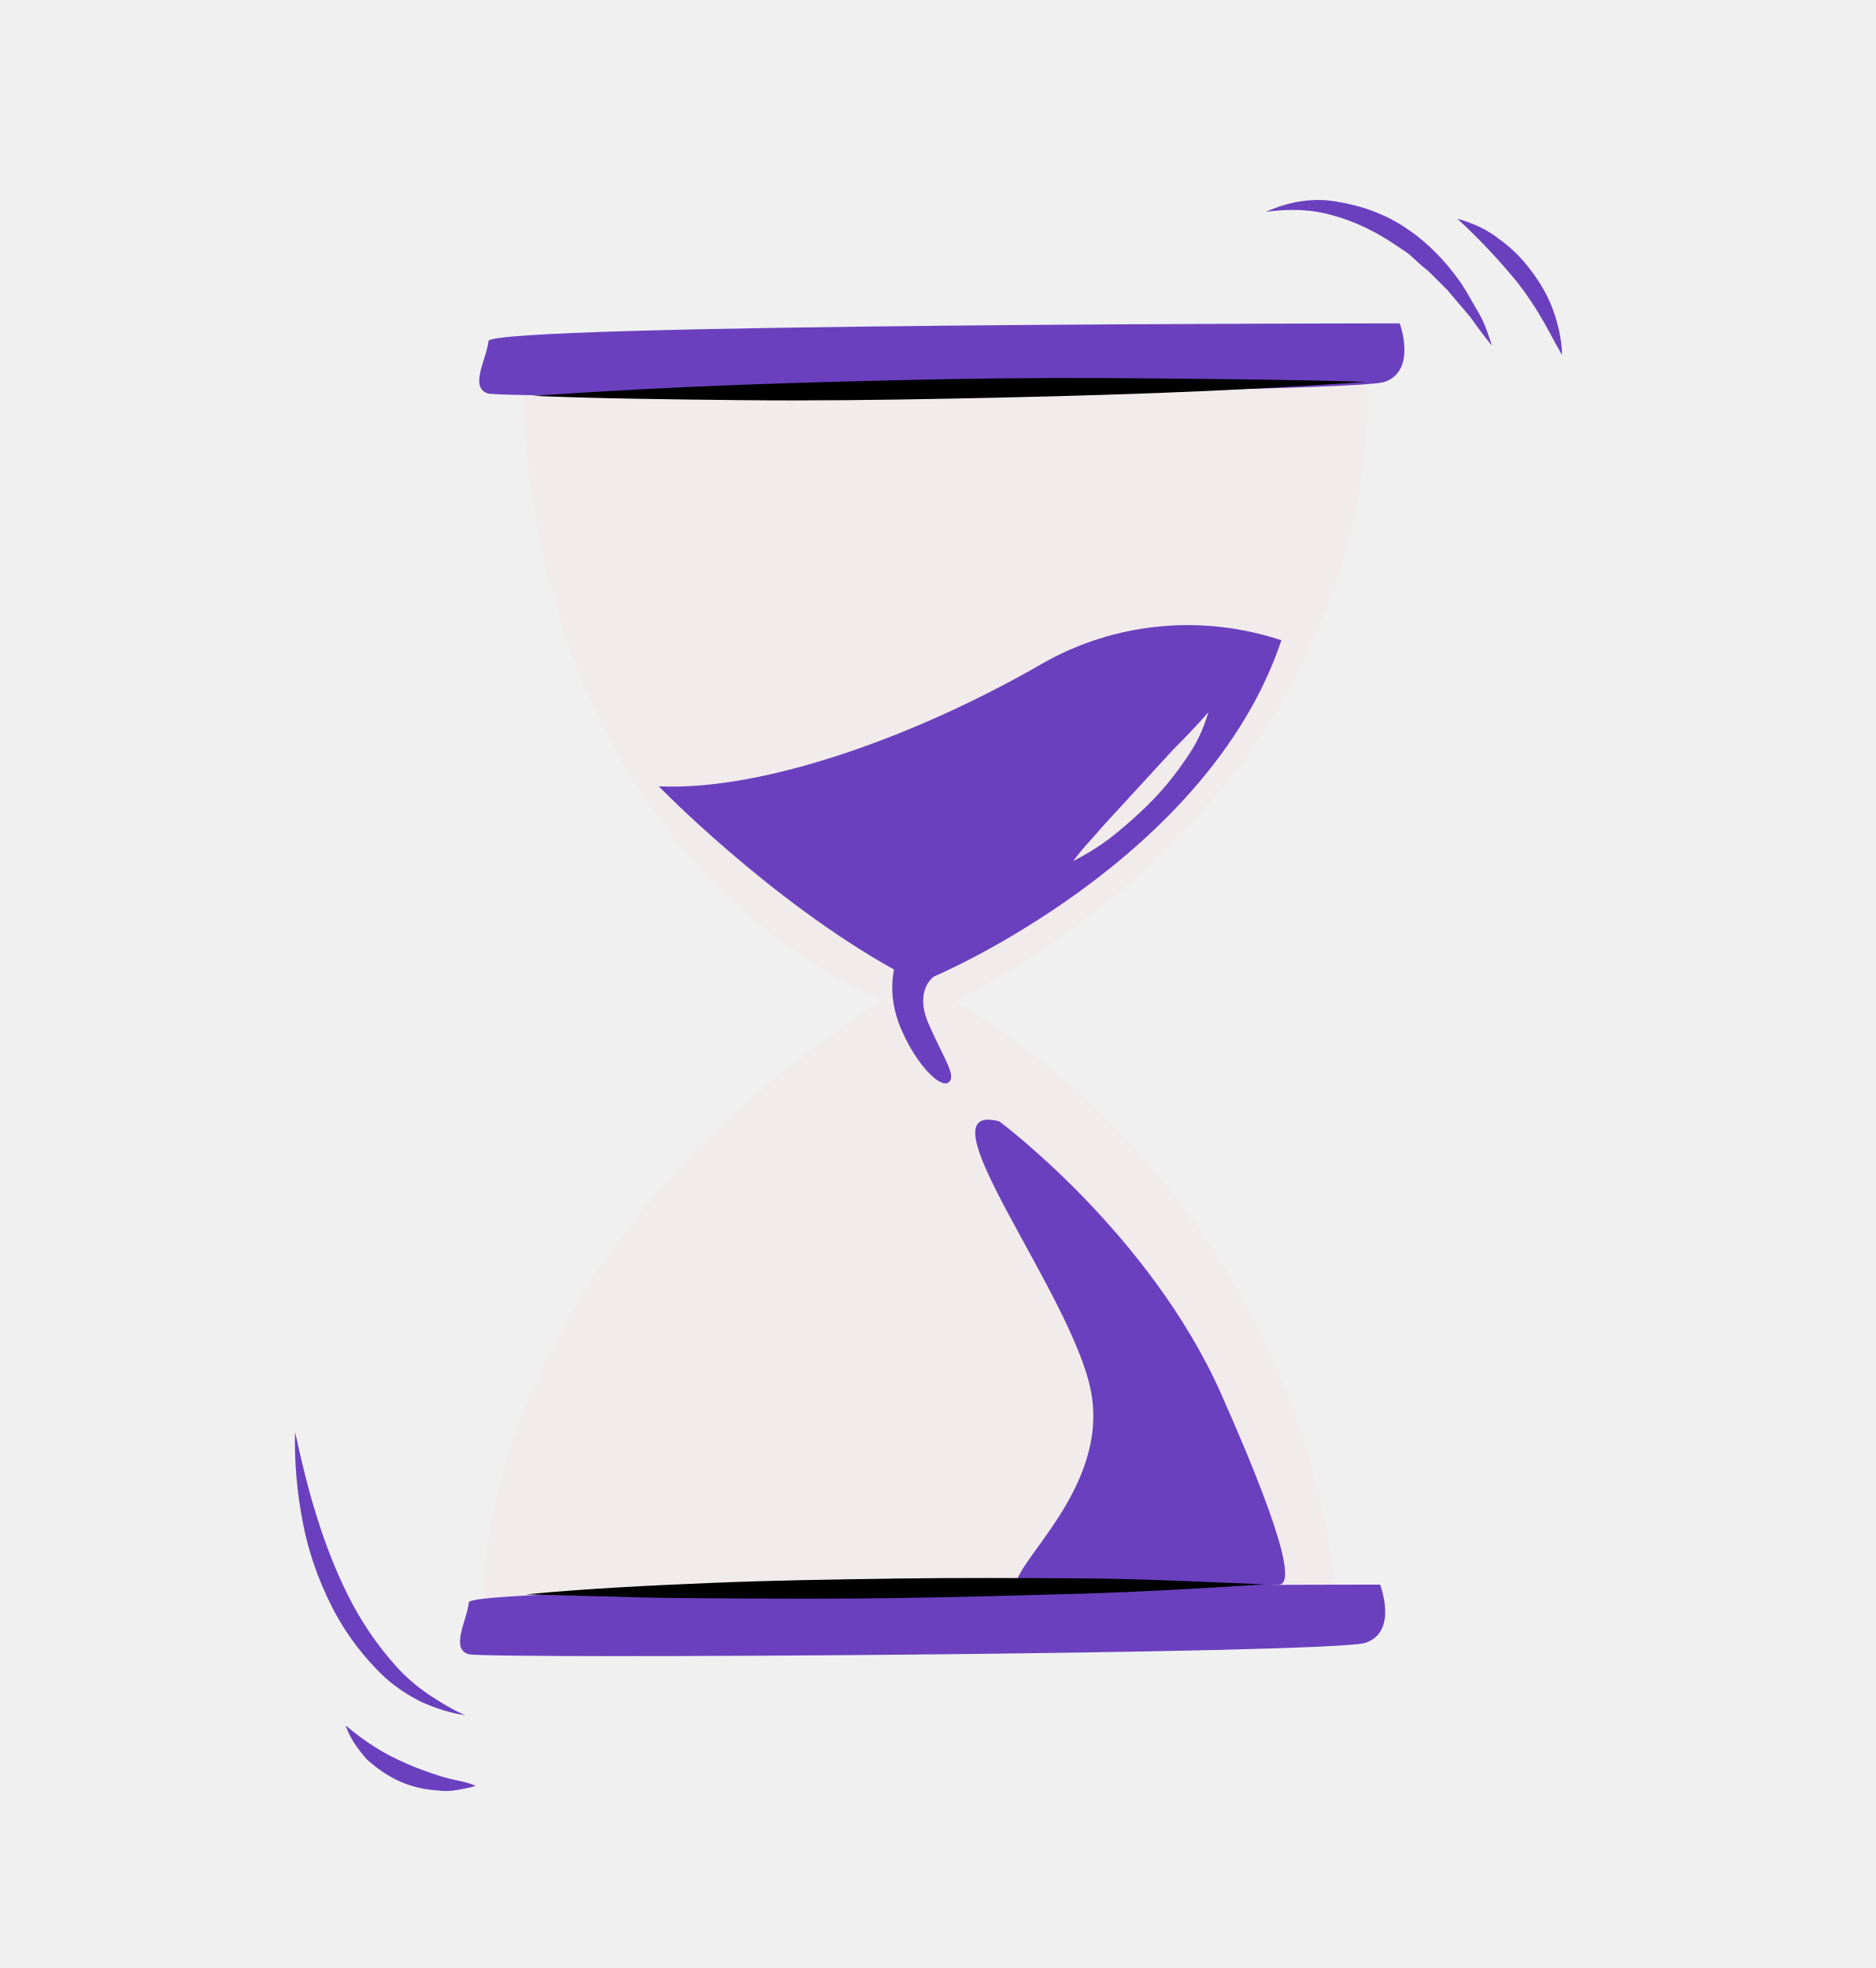
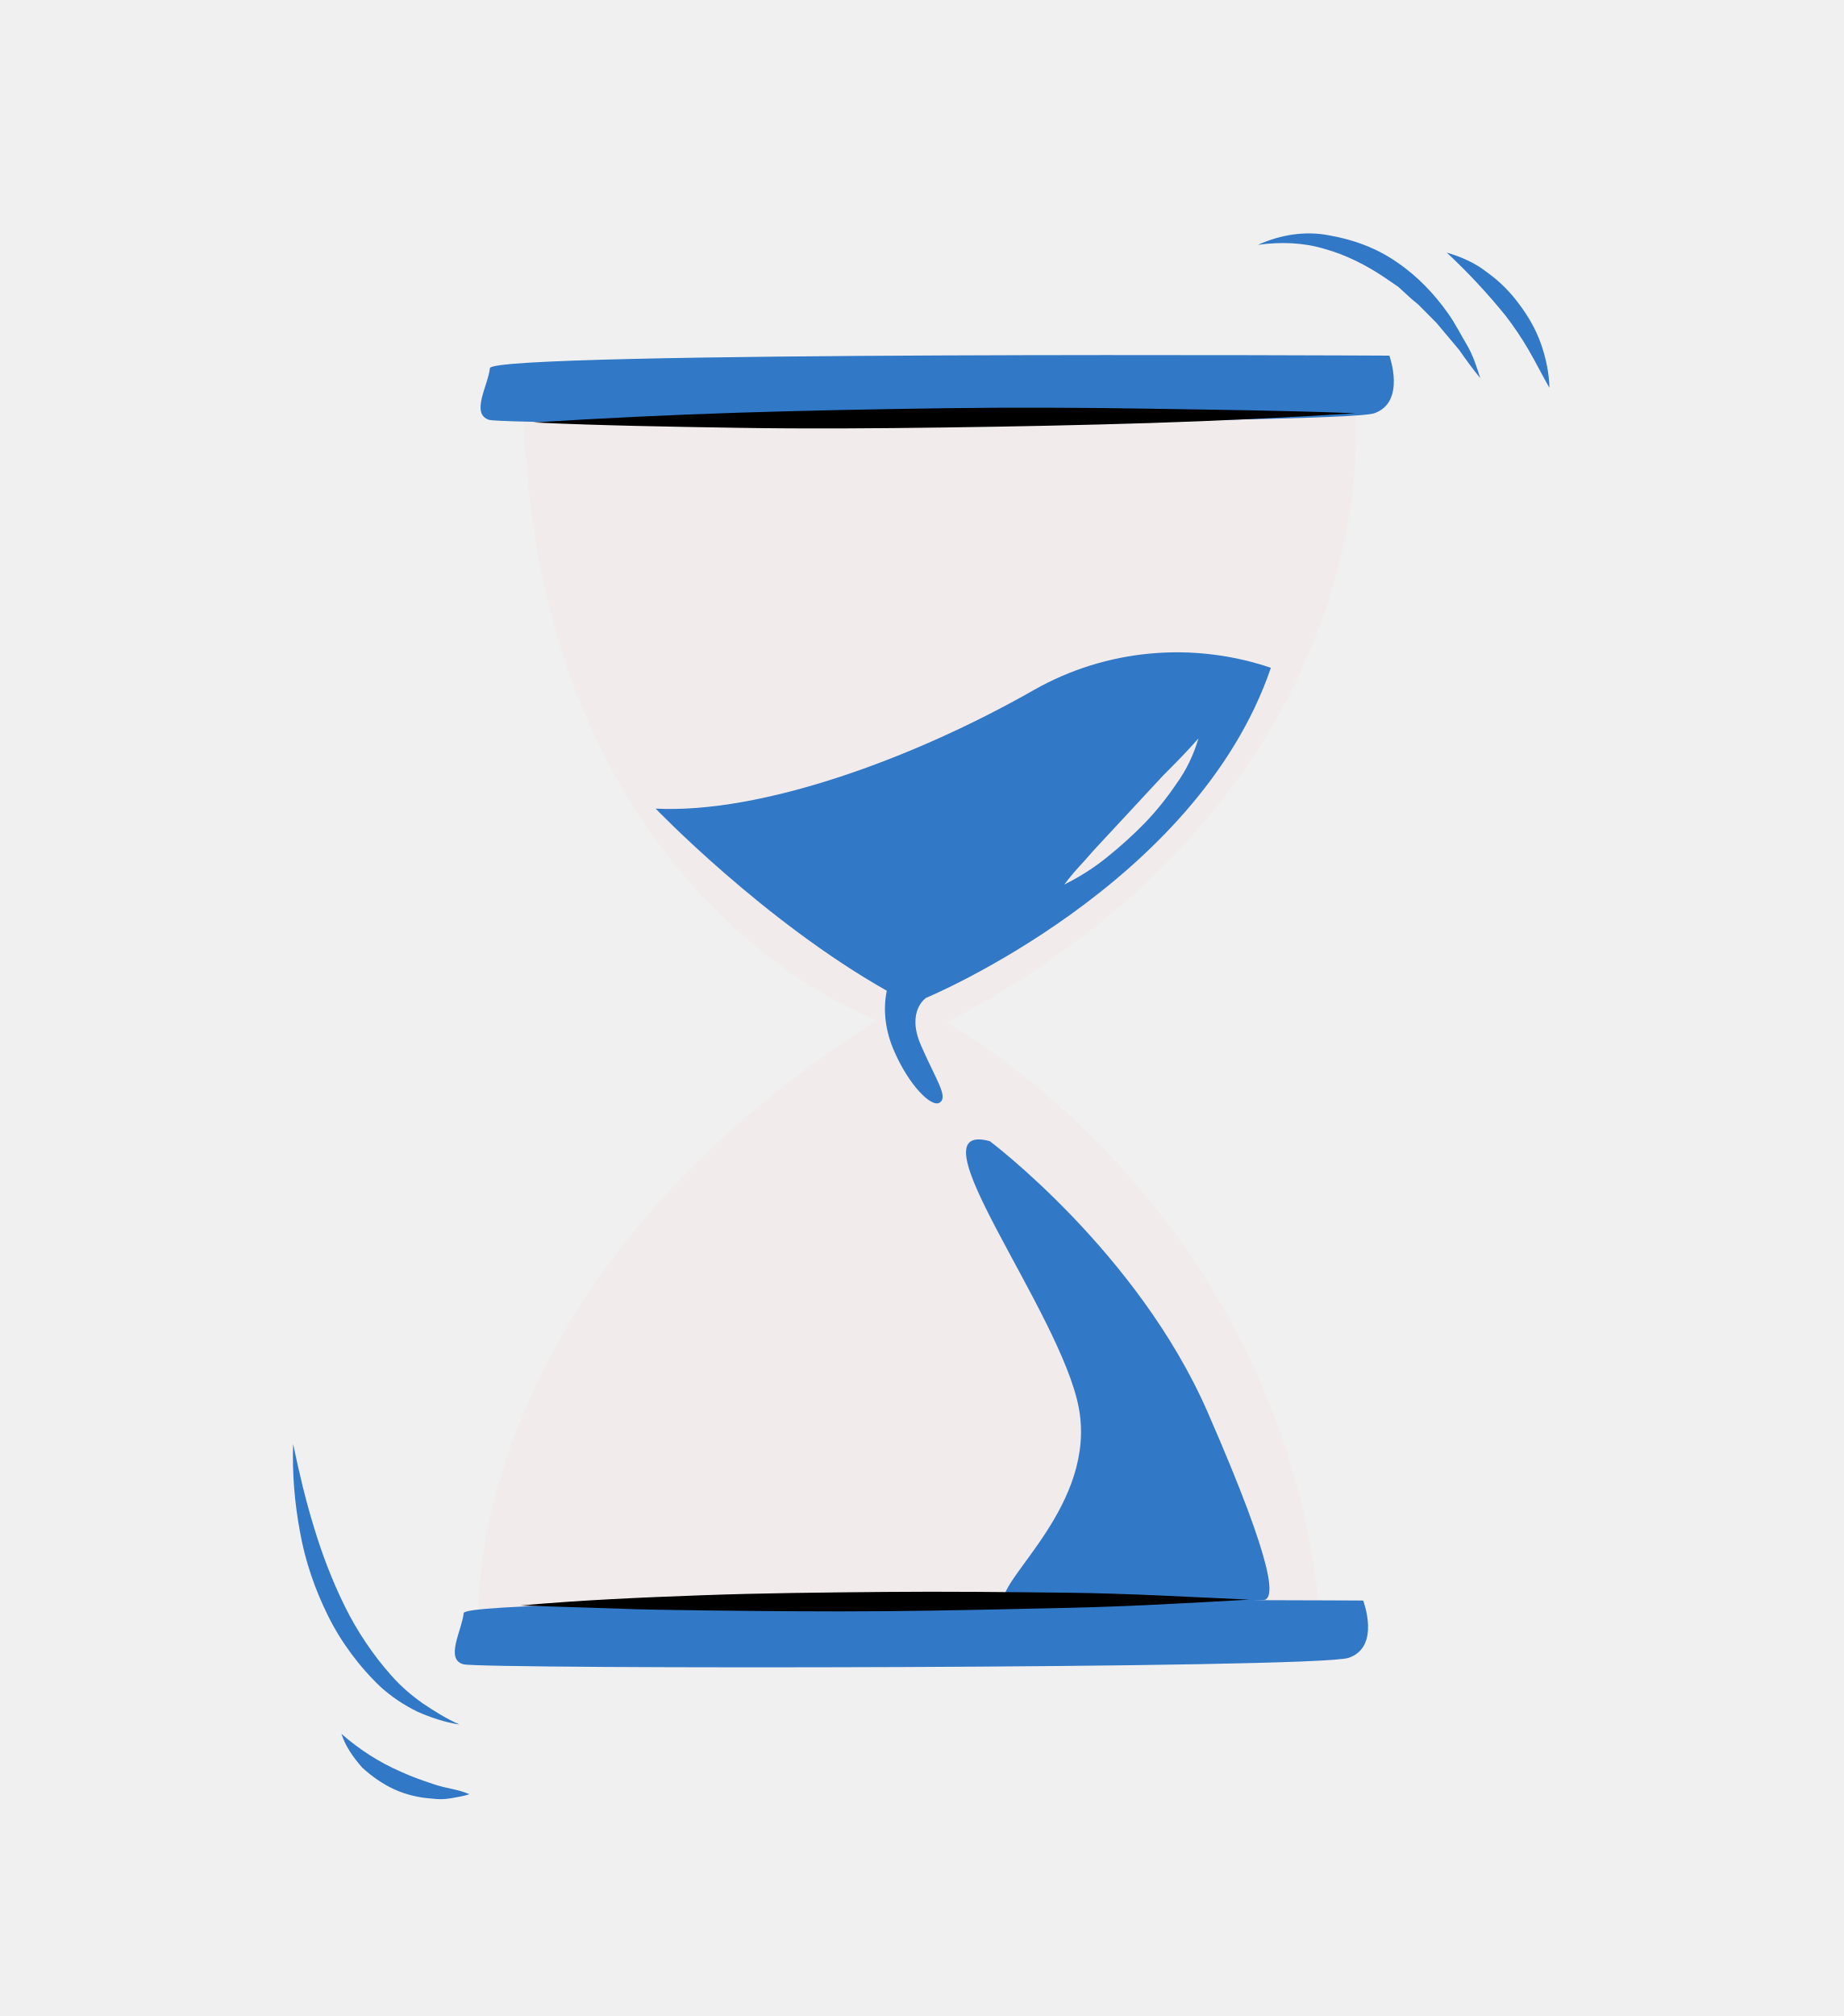
- <svg xmlns="http://www.w3.org/2000/svg" width="202" height="212" viewBox="0 0 202 212" fill="none">
-   <g clip-path="url(#clip0_501_811)">
-     <path d="M147.118 41.145C147.118 41.145 151.327 82.105 102.836 107.879C102.836 107.879 140.739 128.136 144.15 174.642L52.113 174.262C52.113 174.262 49.027 137.55 95.233 107.665C95.233 107.665 57.74 94.696 56.288 40.719L147.118 41.145Z" fill="#F2EBEB" />
-     <path d="M150.778 34.835C150.778 34.835 52.794 34.865 52.617 36.743C52.441 38.622 50.522 41.71 52.535 42.379C54.548 43.047 145.6 42.355 149.131 41.143C152.663 39.931 150.778 34.835 150.778 34.835Z" fill="#6A40BF" />
-     <path d="M96.301 104.443C82.786 96.902 70.965 84.707 70.965 84.707C82.414 85.23 98.954 79.172 112.227 71.509C120.047 67.027 129.438 66.122 138.028 68.973C130.052 92.775 100.595 105.198 100.595 105.198C100.595 105.198 98.406 106.632 100.065 110.387C101.724 114.141 103.068 115.929 102.174 116.6C101.281 117.272 98.773 114.726 97.159 111.061C96.217 108.96 95.857 106.68 96.301 104.443Z" fill="#6A40BF" />
-     <path d="M148.661 170.702C148.661 170.702 50.677 170.731 50.5 172.61C50.324 174.488 48.449 177.666 50.507 178.2C52.565 178.734 143.572 178.176 147.104 176.964C150.635 175.753 148.661 170.702 148.661 170.702Z" fill="#6A40BF" />
-     <path d="M107.639 120.798C107.639 120.798 123.842 132.808 131.556 150.195C139.269 167.582 139.049 170.713 137.707 170.715C136.366 170.716 110.028 173.521 109.444 171.018C108.859 168.514 119.538 160.362 117.513 149.855C115.487 139.347 98.736 118.438 107.639 120.798Z" fill="#6A40BF" />
-     <path d="M132.895 149.076C130.879 145.947 128.952 142.775 126.891 139.781C125.905 138.261 124.83 136.787 123.844 135.268L122.276 133.033L120.619 130.844C120.126 130.084 119.455 129.414 118.962 128.655C118.469 127.895 117.797 127.225 117.215 126.51C116.633 125.795 116.05 125.081 115.379 124.411C114.797 123.696 114.17 123.115 113.498 122.445C110.946 119.81 108.126 117.532 105.082 115.479C108.572 116.861 111.794 118.825 114.525 121.371C117.346 123.872 119.854 126.641 122.093 129.545C124.378 132.539 126.394 135.667 128.231 138.885C130.114 142.192 131.594 145.589 132.895 149.076Z" fill="#F2EBEB" />
-     <path d="M130.166 76.72C129.631 78.554 128.873 80.165 127.757 81.731C126.73 83.253 125.569 84.73 124.319 86.029C123.068 87.327 121.683 88.581 120.253 89.746C118.824 90.91 117.304 91.896 115.606 92.748C116.142 92.031 116.767 91.27 117.348 90.644C117.928 90.017 118.553 89.256 119.134 88.629L122.752 84.689L126.369 80.749C127.709 79.406 128.96 78.108 130.166 76.72Z" fill="#F2EBEB" />
-     <path d="M136.23 170.672C129.612 171.082 122.993 171.493 116.375 171.68C109.756 171.867 103.138 172.054 96.474 172.151C89.811 172.249 83.192 172.212 76.573 172.176C73.309 172.135 69.955 172.139 66.645 172.009L56.672 171.752C63.29 171.118 69.953 170.797 76.527 170.521C83.1 170.245 89.764 170.147 96.427 170.049C103.09 169.952 109.709 169.989 116.328 170.025C122.947 170.062 129.611 170.412 136.23 170.672Z" fill="#000001" />
-     <path d="M147.117 41.145C139.649 41.647 132.137 42.058 124.669 42.336C117.2 42.613 109.688 42.801 102.264 42.944C94.84 43.087 87.283 43.186 79.859 43.106C72.435 43.025 64.787 42.945 57.363 42.641C64.831 42.14 72.344 41.728 79.812 41.451C87.28 41.173 94.793 40.986 102.217 40.842C109.64 40.699 117.243 40.69 124.667 40.77C132.091 40.851 139.604 40.886 147.117 41.145Z" fill="#000001" />
-     <path d="M136.363 22.823C138.822 21.702 141.504 21.251 144.099 21.74C146.783 22.184 149.378 23.12 151.616 24.683C153.809 26.156 155.689 28.121 157.212 30.266C157.974 31.338 158.557 32.5 159.229 33.618C159.901 34.735 160.305 35.986 160.709 37.238C159.858 36.211 159.142 35.228 158.38 34.155L155.917 31.251C155.469 30.805 155.021 30.358 154.573 29.911L153.902 29.241L153.141 28.616L151.708 27.321L150.186 26.294C148.172 24.955 145.935 23.84 143.609 23.216C141.372 22.548 138.867 22.462 136.363 22.823Z" fill="#6A40BF" />
-     <path d="M156.98 23.558C158.546 24.003 160.112 24.672 161.41 25.699C162.798 26.681 163.917 27.798 164.948 29.183C165.933 30.479 166.785 31.954 167.323 33.474C167.862 34.993 168.221 36.603 168.268 38.258C167.417 36.783 166.744 35.442 165.982 34.146C165.221 32.85 164.369 31.599 163.429 30.393C161.413 27.935 159.264 25.657 156.98 23.558Z" fill="#6A40BF" />
-     <path d="M31.786 154.252C32.461 157.382 33.18 160.377 34.123 163.372C35.021 166.278 36.142 169.184 37.532 171.955C38.877 174.636 40.624 177.228 42.639 179.462C43.669 180.623 44.833 181.606 46.042 182.454C47.385 183.347 48.683 184.15 50.114 184.774C48.549 184.553 46.938 184.018 45.506 183.394C44.03 182.68 42.687 181.787 41.478 180.715C39.15 178.527 37.134 175.846 35.7 172.985C34.265 170.125 33.188 167.085 32.603 163.911C31.973 160.647 31.701 157.427 31.786 154.252Z" fill="#6A40BF" />
-     <path d="M37.234 185.863C39.204 187.56 41.352 188.944 43.769 189.97C44.932 190.505 46.14 190.906 47.348 191.307C48.019 191.53 48.645 191.663 49.272 191.797C49.898 191.93 50.524 192.063 51.24 192.376C50.569 192.6 49.943 192.69 49.228 192.825C48.513 192.96 47.842 192.961 47.126 192.873C45.74 192.785 44.353 192.473 43.055 191.894C41.758 191.314 40.549 190.466 39.519 189.528C38.489 188.366 37.683 187.204 37.234 185.863Z" fill="#6A40BF" />
-   </g>
-   <defs>
-     <clipPath id="clip0_501_811">
-       <rect width="202" height="212" fill="white" />
-     </clipPath>
-   </defs>
+ <svg xmlns="http://www.w3.org/2000/svg" width="161" height="176" viewBox="0 0 161 176" fill="none">
+   <path d="M118.356 36.079C118.356 36.079 121.543 68.865 82.636 89.27C82.636 89.27 112.87 105.643 115.393 142.862L41.767 142.152C41.767 142.152 39.46 112.769 76.555 89.065C76.555 89.065 46.619 78.525 45.695 35.338L118.356 36.079Z" fill="#F2EBEB" />
+   <path d="M121.31 31.047C121.31 31.047 42.923 30.639 42.774 32.141C42.624 33.643 41.075 36.105 42.683 36.649C44.291 37.193 117.134 37.04 119.965 36.086C122.795 35.133 121.31 31.047 121.31 31.047Z" fill="#3178C6" />
+   <path d="M77.428 86.492C66.649 80.399 57.246 70.592 57.246 70.592C66.403 71.061 79.661 66.287 90.313 60.215C96.59 56.664 104.106 55.981 110.965 58.3C104.479 77.306 80.86 87.115 80.86 87.115C80.86 87.115 79.102 88.252 80.413 91.263C81.724 94.274 82.791 95.71 82.073 96.243C81.355 96.777 79.36 94.729 78.085 91.79C77.341 90.105 77.062 88.279 77.428 86.492Z" fill="#3178C6" />
+   <path d="M119.022 139.729C119.022 139.729 40.636 139.321 40.486 140.823C40.337 142.325 38.823 144.859 40.467 145.295C42.111 145.731 114.918 145.687 117.748 144.733C120.579 143.779 119.022 139.729 119.022 139.729Z" fill="#3178C6" />
+   <path d="M86.423 99.626C86.423 99.626 99.332 109.306 105.426 123.249C111.52 137.193 111.33 139.696 110.257 139.692C109.184 139.687 88.102 141.815 87.645 139.809C87.189 137.804 95.767 131.329 94.194 122.915C92.62 114.5 79.311 97.699 86.423 99.626Z" fill="#3178C6" />
+   <path d="M106.5 122.359C104.901 119.848 103.374 117.301 101.738 114.897C100.956 113.677 100.103 112.493 99.321 111.273L98.076 109.479L96.76 107.72C96.369 107.11 95.835 106.571 95.444 105.961C95.053 105.351 94.519 104.812 94.056 104.238C93.593 103.663 93.131 103.089 92.596 102.55C92.134 101.976 91.635 101.508 91.1 100.969C89.07 98.85 86.824 97.016 84.398 95.359C87.184 96.48 89.753 98.066 91.927 100.114C94.172 102.128 96.166 104.354 97.945 106.687C99.76 109.092 101.359 111.604 102.815 114.186C104.306 116.84 105.475 119.564 106.5 122.359Z" fill="#F2EBEB" />
+   <path d="M104.641 64.464C104.205 65.929 103.592 67.214 102.692 68.463C101.864 69.676 100.929 70.852 99.922 71.885C98.916 72.919 97.803 73.916 96.654 74.841C95.505 75.766 94.285 76.548 92.923 77.222C93.355 76.651 93.858 76.045 94.325 75.546C94.793 75.048 95.296 74.442 95.763 73.943L98.675 70.807L101.586 67.671C102.664 66.602 103.67 65.569 104.641 64.464Z" fill="#F2EBEB" />
+   <path d="M109.076 139.651C103.78 139.95 98.484 140.25 93.188 140.37C87.892 140.49 82.597 140.611 77.266 140.66C71.934 140.708 66.64 140.65 61.345 140.591C58.733 140.544 56.05 140.533 53.403 140.414L45.426 140.165C50.723 139.687 56.055 139.459 61.315 139.267C66.575 139.075 71.906 139.027 77.237 138.978C82.568 138.929 87.863 138.988 93.158 139.046C98.453 139.105 103.782 139.414 109.076 139.651Z" fill="#000001" />
+   <path d="M118.356 36.079C112.379 36.447 106.367 36.743 100.392 36.932C94.416 37.121 88.405 37.239 82.466 37.32C76.526 37.402 70.48 37.448 64.541 37.351C58.602 37.254 52.485 37.156 46.547 36.88C52.523 36.512 58.535 36.216 64.511 36.027C70.486 35.838 76.498 35.721 82.437 35.639C88.376 35.557 94.458 35.583 100.397 35.68C106.336 35.777 112.346 35.839 118.356 36.079Z" fill="#000001" />
+   <path d="M109.832 21.375C111.804 20.489 113.952 20.14 116.025 20.543C118.17 20.91 120.242 21.67 122.025 22.93C123.773 24.118 125.269 25.699 126.478 27.421C127.083 28.283 127.544 29.215 128.077 30.111C128.61 31.008 128.927 32.011 129.245 33.014C128.569 32.189 128 31.399 127.395 30.538L125.437 28.204C125.081 27.845 124.725 27.485 124.369 27.126L123.834 26.587L123.228 26.084L122.088 25.041L120.875 24.213C119.27 23.133 117.485 22.231 115.626 21.722C113.84 21.178 111.837 21.097 109.832 21.375Z" fill="#3178C6" />
+   <path d="M126.32 22.054C127.571 22.417 128.821 22.959 129.855 23.786C130.961 24.578 131.851 25.476 132.669 26.589C133.452 27.63 134.127 28.813 134.551 30.032C134.975 31.25 135.255 32.539 135.286 33.863C134.611 32.679 134.079 31.604 133.475 30.564C132.871 29.524 132.196 28.519 131.449 27.55C129.847 25.575 128.138 23.743 126.32 22.054Z" fill="#3178C6" />
+   <path d="M25.592 126.056C26.118 128.563 26.68 130.962 27.421 133.362C28.126 135.691 29.011 138.02 30.11 140.243C31.174 142.394 32.561 144.475 34.163 146.271C34.982 147.205 35.909 147.996 36.872 148.68C37.942 149.4 38.977 150.049 40.12 150.554C38.868 150.37 37.582 149.935 36.439 149.429C35.261 148.852 34.191 148.132 33.229 147.269C31.376 145.508 29.775 143.354 28.64 141.06C27.505 138.765 26.657 136.329 26.203 133.786C25.713 131.173 25.509 128.596 25.592 126.056Z" fill="#3178C6" />
+   <path d="M29.81 151.368C31.378 152.734 33.091 153.85 35.019 154.682C35.948 155.115 36.912 155.441 37.877 155.767C38.413 155.948 38.913 156.058 39.414 156.167C39.914 156.277 40.414 156.386 40.986 156.639C40.448 156.816 39.947 156.885 39.374 156.99C38.801 157.095 38.265 157.093 37.693 157.019C36.584 156.942 35.476 156.687 34.44 156.218C33.405 155.748 32.442 155.064 31.622 154.309C30.803 153.375 30.163 152.443 29.81 151.368Z" fill="#3178C6" />
</svg>
